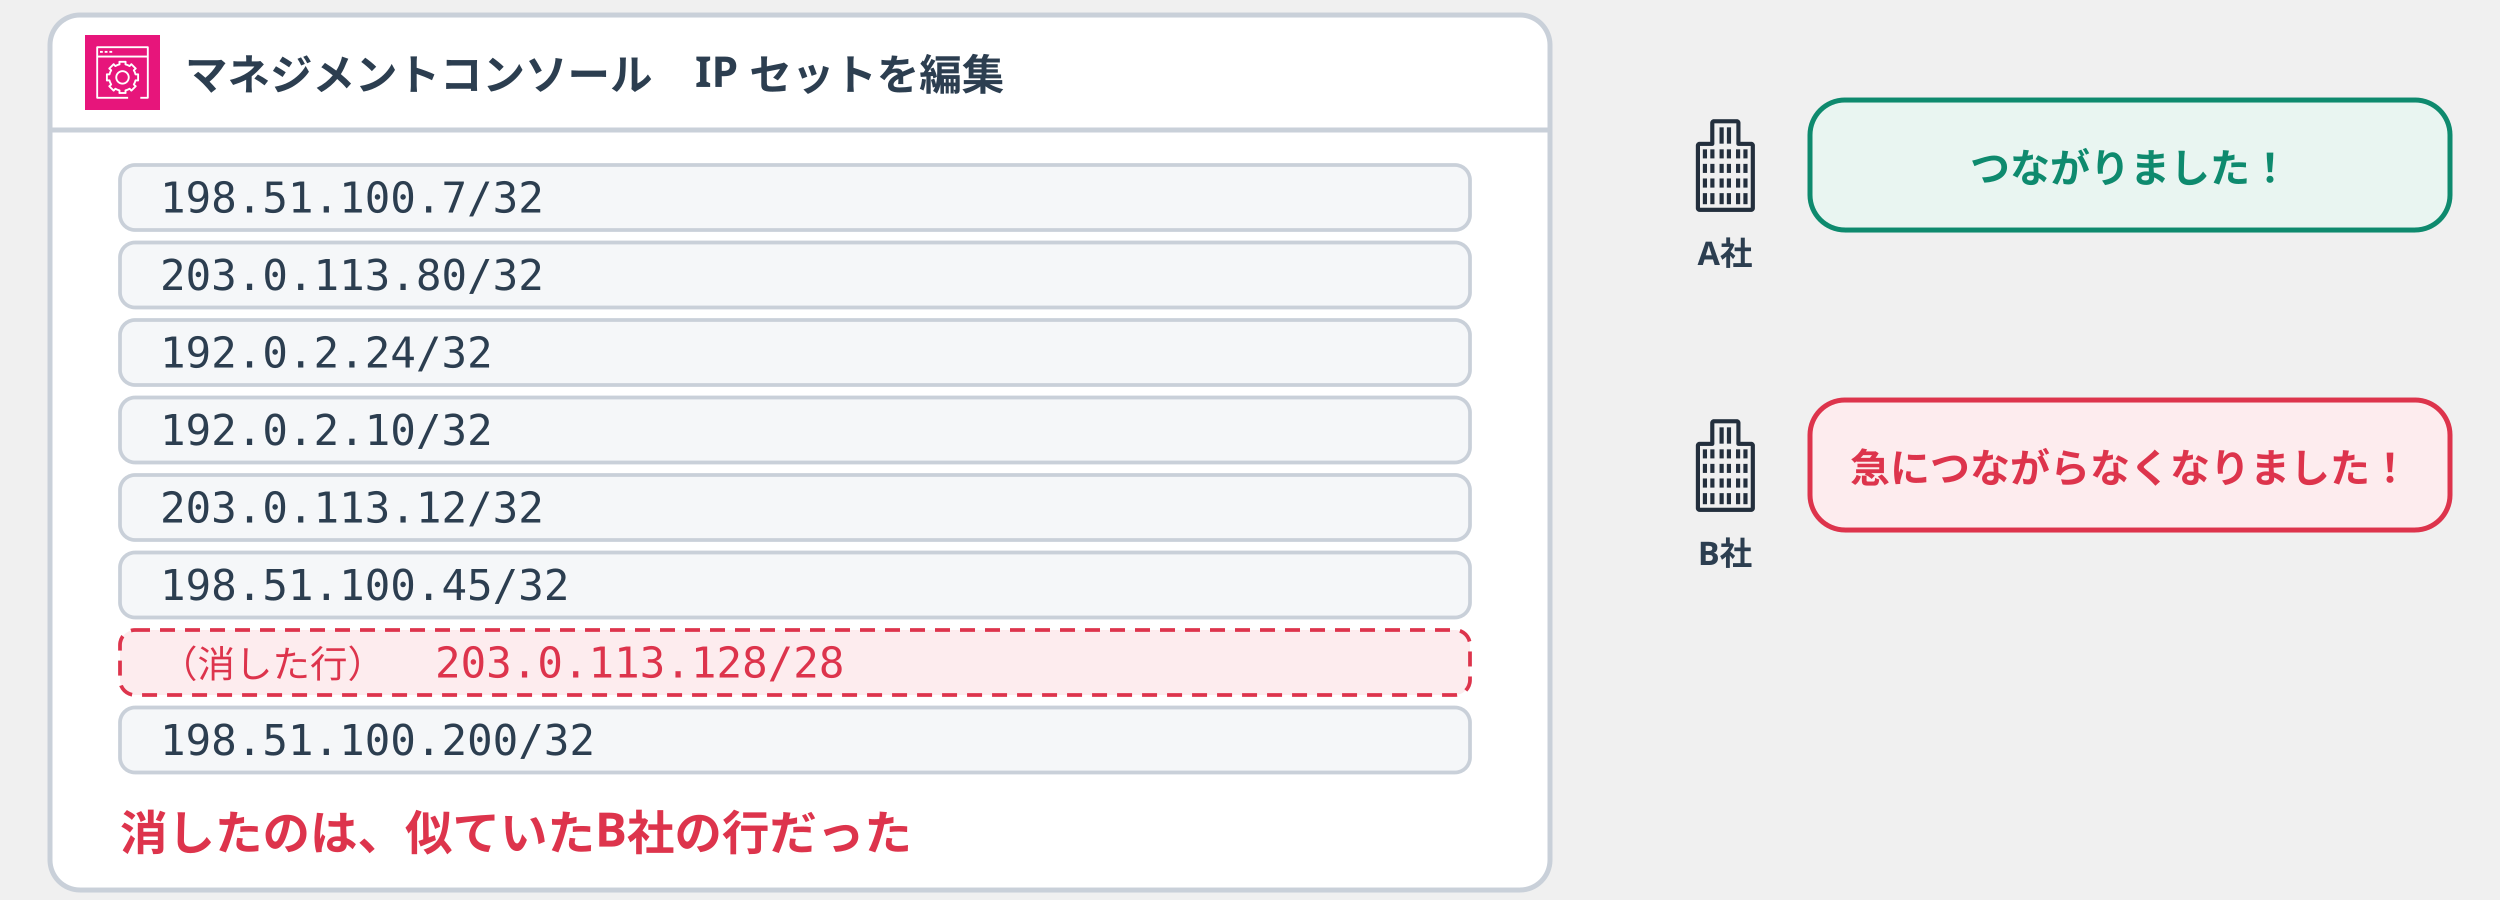
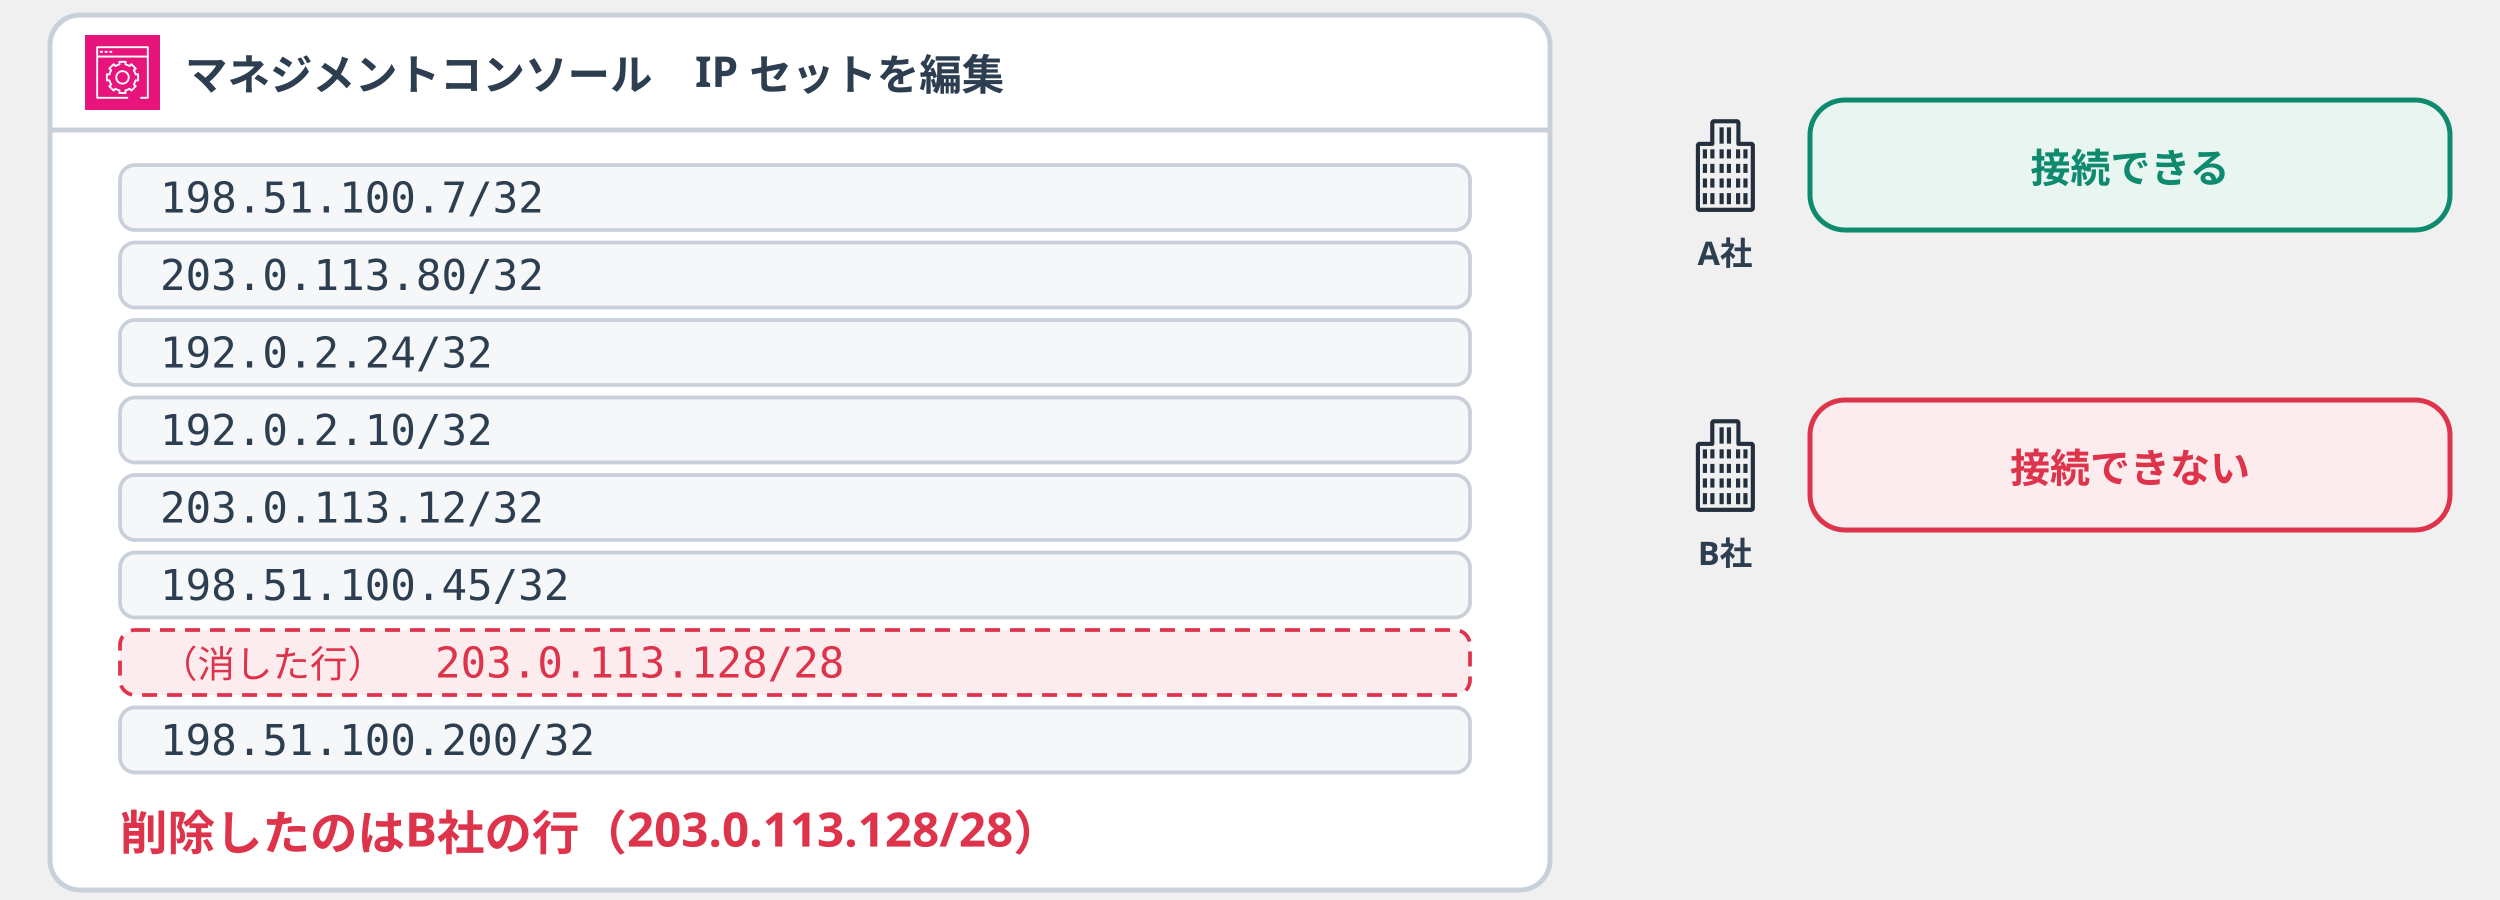
<svg xmlns="http://www.w3.org/2000/svg" viewBox="0 0 1000 360" width="100%" role="img" aria-label="A社はつながったが、B社からつながらなくなったと連絡が来る">
  <defs>
    <marker id="a-i" viewBox="0 0 10 10" refX="9" refY="5" markerWidth="6" markerHeight="6" orient="auto-start-reverse">
      <path d="M0,0 L10,5 L0,10 z" fill="#2c3e50" />
    </marker>
    <marker id="a-g" viewBox="0 0 10 10" refX="9" refY="5" markerWidth="6" markerHeight="6" orient="auto-start-reverse">
      <path d="M0,0 L10,5 L0,10 z" fill="#0E8A6E" />
    </marker>
    <marker id="a-r" viewBox="0 0 10 10" refX="9" refY="5" markerWidth="6" markerHeight="6" orient="auto-start-reverse">
      <path d="M0,0 L10,5 L0,10 z" fill="#DD344C" />
    </marker>
    <marker id="a-x" viewBox="0 0 10 10" refX="9" refY="5" markerWidth="6" markerHeight="6" orient="auto-start-reverse">
      <path d="M0,0 L10,5 L0,10 z" fill="#8a94a3" />
    </marker>
  </defs>
  <rect x="20" y="6" width="600" height="350" rx="12" fill="#ffffff" stroke="#c9d0d9" stroke-width="2" />
  <line x1="20" y1="52" x2="620" y2="52" stroke="#c9d0d9" stroke-width="2" />
  <svg x="34" y="14" width="30" height="30" viewBox="0 0 80 80">
    <g id="console8-Icon-Architecture/64/Arch_AWS-Management-Console_64" stroke="none" stroke-width="1" fill="none" fill-rule="evenodd">
      <g id="console8-Icon-Architecture-BG/64/Management-Governance" fill="#E7157B">
        <rect id="console8-Rectangle" x="0" y="0" width="80" height="80" />
      </g>
      <path d="M26,19 L29,19 L29,17 L26,17 L26,19 Z M21,19 L24,19 L24,17 L21,17 L21,19 Z M16,19 L19,19 L19,17 L16,17 L16,19 Z M14,22 L66,22 L66,14 L14,14 L14,22 Z M67,12 L13,12 C12.447,12 12,12.448 12,13 L12,67 C12,67.552 12.447,68 13,68 L46,68 L46,66 L14,66 L14,24 L66,24 L66,66 L59,66 L59,68 L67,68 C67.553,68 68,67.552 68,67 L68,13 C68,12.448 67.553,12 67,12 L67,12 Z M40,50.878 C36.879,50.878 34.339,48.338 34.339,45.217 C34.339,42.096 36.879,39.557 40,39.557 C43.121,39.557 45.661,42.096 45.661,45.217 C45.661,48.338 43.121,50.878 40,50.878 L40,50.878 Z M40,37.557 C35.775,37.557 32.339,40.993 32.339,45.217 C32.339,49.441 35.775,52.878 40,52.878 C44.225,52.878 47.661,49.441 47.661,45.217 C47.661,40.993 44.225,37.557 40,37.557 L40,37.557 Z M55.652,47.468 L53.946,47.371 C53.491,47.348 53.021,47.672 52.914,48.149 C52.584,49.613 52.009,51.001 51.205,52.277 C50.944,52.69 51.021,53.231 51.385,53.557 L52.659,54.694 L49.477,57.876 L48.344,56.607 C48.018,56.241 47.476,56.166 47.063,56.427 C45.791,57.231 44.401,57.808 42.932,58.139 C42.455,58.247 42.126,58.684 42.154,59.172 L42.251,60.87 L37.749,60.87 L37.847,59.17 C37.875,58.683 37.546,58.246 37.069,58.138 C35.604,57.806 34.214,57.23 32.939,56.424 C32.526,56.164 31.984,56.237 31.659,56.604 L30.523,57.877 L27.341,54.694 L28.613,53.559 C28.978,53.234 29.054,52.692 28.793,52.279 C27.99,51.008 27.415,49.619 27.084,48.149 C26.977,47.672 26.518,47.348 26.052,47.371 L24.348,47.468 L24.348,42.966 L26.058,43.064 C26.518,43.082 26.981,42.763 27.09,42.286 C27.421,40.824 27.996,39.437 28.801,38.164 C29.062,37.75 28.985,37.209 28.621,36.884 L27.341,35.741 L30.524,32.558 L31.666,33.838 C31.991,34.203 32.533,34.277 32.945,34.018 C34.218,33.216 35.604,32.641 37.068,32.311 C37.546,32.203 37.875,31.767 37.847,31.278 L37.749,29.565 L42.251,29.565 L42.154,31.28 C42.126,31.768 42.455,32.204 42.932,32.312 C44.395,32.644 45.78,33.218 47.051,34.021 C47.464,34.281 48.006,34.205 48.331,33.841 L49.476,32.558 L52.659,35.741 L51.381,36.881 C51.017,37.207 50.94,37.749 51.201,38.162 C52.005,39.432 52.58,40.82 52.912,42.287 C53.02,42.763 53.491,43.082 53.944,43.064 L55.652,42.966 L55.652,47.468 Z M56.596,40.909 L54.652,41.02 C54.334,39.907 53.89,38.837 53.327,37.826 L54.781,36.529 C54.986,36.346 55.107,36.086 55.115,35.811 C55.123,35.536 55.017,35.27 54.822,35.076 L50.142,30.396 C49.946,30.201 49.687,30.089 49.406,30.103 C49.131,30.111 48.872,30.231 48.688,30.437 L47.387,31.895 C46.376,31.333 45.309,30.891 44.197,30.573 L44.308,28.622 C44.323,28.348 44.226,28.079 44.036,27.878 C43.848,27.679 43.585,27.565 43.31,27.565 L36.69,27.565 C36.415,27.565 36.152,27.679 35.964,27.879 C35.774,28.079 35.677,28.348 35.692,28.623 L35.804,30.571 C34.691,30.888 33.623,31.331 32.61,31.893 L31.312,30.437 C31.128,30.231 30.869,30.111 30.594,30.103 C30.316,30.091 30.054,30.201 29.858,30.396 L25.178,35.076 C24.983,35.27 24.877,35.536 24.885,35.811 C24.893,36.086 25.014,36.346 25.219,36.529 L26.675,37.828 C26.111,38.84 25.668,39.909 25.35,41.02 L23.404,40.909 C23.132,40.892 22.86,40.992 22.661,41.181 C22.461,41.37 22.348,41.633 22.348,41.908 L22.348,48.527 C22.348,48.802 22.461,49.065 22.661,49.254 C22.86,49.442 23.133,49.542 23.404,49.525 L25.344,49.415 C25.661,50.53 26.104,51.602 26.667,52.614 L25.219,53.906 C25.014,54.089 24.893,54.349 24.885,54.624 C24.877,54.899 24.983,55.165 25.178,55.359 L29.858,60.04 C30.054,60.234 30.313,60.343 30.594,60.332 C30.869,60.324 31.129,60.204 31.312,59.998 L32.604,58.55 C33.618,59.115 34.689,59.559 35.803,59.877 L35.692,61.813 C35.677,62.087 35.774,62.356 35.963,62.556 C36.152,62.756 36.415,62.87 36.69,62.87 L43.31,62.87 C43.585,62.87 43.848,62.756 44.036,62.556 C44.226,62.356 44.323,62.087 44.308,61.813 L44.197,59.879 C45.313,59.561 46.386,59.117 47.399,58.553 L48.688,59.998 C48.871,60.204 49.131,60.324 49.406,60.332 C49.663,60.346 49.948,60.234 50.142,60.04 L54.822,55.359 C55.017,55.165 55.123,54.899 55.115,54.624 C55.107,54.349 54.986,54.089 54.781,53.906 L53.33,52.612 C53.894,51.598 54.337,50.527 54.654,49.415 L56.596,49.525 C56.866,49.542 57.14,49.442 57.339,49.254 C57.539,49.065 57.652,48.802 57.652,48.527 L57.652,41.908 C57.652,41.633 57.539,41.37 57.339,41.181 C57.14,40.992 56.867,40.893 56.596,40.909 L56.596,40.909 Z" id="console8-AWS-Management-Console_Icon_64_Squid" fill="#FFFFFF" />
    </g>
  </svg>
  <text x="74" y="36" font-family="'Noto Sans JP', 'Hiragino Sans', sans-serif" font-size="17" font-weight="bold" fill="#2c3e50" text-anchor="start">マネジメントコンソール　IP セットを編集</text>
  <rect x="48" y="66" width="540" height="26" rx="6" fill="#f5f7f9" stroke="#c9d0d9" stroke-width="1.5" />
  <text x="64" y="85" font-family="'Fira Code', monospace" font-size="17" font-weight="normal" fill="#2c3e50" text-anchor="start">198.51.100.7/32</text>
  <rect x="48" y="97" width="540" height="26" rx="6" fill="#f5f7f9" stroke="#c9d0d9" stroke-width="1.5" />
  <text x="64" y="116" font-family="'Fira Code', monospace" font-size="17" font-weight="normal" fill="#2c3e50" text-anchor="start">203.0.113.80/32</text>
  <rect x="48" y="128" width="540" height="26" rx="6" fill="#f5f7f9" stroke="#c9d0d9" stroke-width="1.5" />
  <text x="64" y="147" font-family="'Fira Code', monospace" font-size="17" font-weight="normal" fill="#2c3e50" text-anchor="start">192.0.2.24/32</text>
  <rect x="48" y="159" width="540" height="26" rx="6" fill="#f5f7f9" stroke="#c9d0d9" stroke-width="1.5" />
  <text x="64" y="178" font-family="'Fira Code', monospace" font-size="17" font-weight="normal" fill="#2c3e50" text-anchor="start">192.0.2.10/32</text>
  <rect x="48" y="190" width="540" height="26" rx="6" fill="#f5f7f9" stroke="#c9d0d9" stroke-width="1.5" />
  <text x="64" y="209" font-family="'Fira Code', monospace" font-size="17" font-weight="normal" fill="#2c3e50" text-anchor="start">203.0.113.12/32</text>
  <rect x="48" y="221" width="540" height="26" rx="6" fill="#f5f7f9" stroke="#c9d0d9" stroke-width="1.5" />
  <text x="64" y="240" font-family="'Fira Code', monospace" font-size="17" font-weight="normal" fill="#2c3e50" text-anchor="start">198.51.100.45/32</text>
  <rect x="48" y="252" width="540" height="26" rx="6" fill="#fdecee" stroke="#DD344C" stroke-width="1.5" stroke-dasharray="6 4" />
  <text x="64" y="271" font-family="'Noto Sans JP', 'Hiragino Sans', sans-serif" font-size="15" font-weight="normal" fill="#DD344C" text-anchor="start">（消した行）</text>
  <text x="174" y="271" font-family="'Fira Code', monospace" font-size="17" font-weight="normal" fill="#DD344C" text-anchor="start">203.0.113.128/28</text>
  <rect x="48" y="283" width="540" height="26" rx="6" fill="#f5f7f9" stroke="#c9d0d9" stroke-width="1.5" />
  <text x="64" y="302" font-family="'Fira Code', monospace" font-size="17" font-weight="normal" fill="#2c3e50" text-anchor="start">198.51.100.200/32</text>
-   <text x="48" y="340" font-family="'Noto Sans JP', 'Hiragino Sans', sans-serif" font-size="19" font-weight="bold" fill="#DD344C" text-anchor="start">消したのは、似ていたB社の行だった</text>
+   <text x="48" y="340" font-family="'Noto Sans JP', 'Hiragino Sans', sans-serif" font-size="19" font-weight="bold" fill="#DD344C" text-anchor="start">削除したのはB社の行（203.0.113.128/28）</text>
  <svg x="670" y="46" width="40" height="40" viewBox="0 0 48 48">
    <g id="office9-Icon-Resource/General-Resource/Res_Office-building_48" stroke="none" stroke-width="1" fill="none" fill-rule="evenodd">
      <path d="M32.82,42.821 L34.82,42.821 L34.82,37.514 L32.82,37.514 L32.82,42.821 Z M29.287,42.822 L31.287,42.822 L31.287,37.515 L29.287,37.515 L29.287,42.822 Z M24.88,42.822 L26.88,42.822 L26.88,37.515 L24.88,37.515 L24.88,42.822 Z M21.388,42.822 L23.388,42.822 L23.388,37.515 L21.388,37.515 L21.388,42.822 Z M16.941,42.822 L18.941,42.822 L18.941,37.515 L16.941,37.515 L16.941,42.822 Z M13.366,42.822 L15.366,42.822 L15.366,37.515 L13.366,37.515 L13.366,42.822 Z M32.82,34.841 L34.82,34.841 L34.82,30.476 L32.82,30.476 L32.82,34.841 Z M29.287,34.841 L31.287,34.841 L31.287,30.476 L29.287,30.476 L29.287,34.841 Z M24.88,34.841 L26.88,34.841 L26.88,30.476 L24.88,30.476 L24.88,34.841 Z M21.388,34.841 L23.388,34.841 L23.388,30.476 L21.388,30.476 L21.388,34.841 Z M16.941,34.841 L18.941,34.841 L18.941,30.476 L16.941,30.476 L16.941,34.841 Z M13.366,34.841 L15.366,34.841 L15.366,30.476 L13.366,30.476 L13.366,34.841 Z M32.82,27.815 L34.82,27.815 L34.82,23.451 L32.82,23.451 L32.82,27.815 Z M29.287,27.815 L31.287,27.815 L31.287,23.451 L29.287,23.451 L29.287,27.815 Z M24.88,27.815 L26.88,27.815 L26.88,23.451 L24.88,23.451 L24.88,27.815 Z M21.388,27.815 L23.388,27.815 L23.388,23.451 L21.388,23.451 L21.388,27.815 Z M16.941,27.815 L18.941,27.815 L18.941,23.451 L16.941,23.451 L16.941,27.815 Z M13.366,27.815 L15.366,27.815 L15.366,23.451 L13.366,23.451 L13.366,27.815 Z M32.82,20.832 L34.82,20.832 L34.82,16.468 L32.82,16.468 L32.82,20.832 Z M29.287,20.832 L31.287,20.832 L31.287,16.468 L29.287,16.468 L29.287,20.832 Z M24.88,20.832 L26.88,20.832 L26.88,16.468 L24.88,16.468 L24.88,20.832 Z M21.388,20.832 L23.388,20.832 L23.388,16.468 L21.388,16.468 L21.388,20.832 Z M16.941,20.832 L18.941,20.832 L18.941,16.468 L16.941,16.468 L16.941,20.832 Z M13.366,20.832 L15.366,20.832 L15.366,16.468 L13.366,16.468 L13.366,20.832 Z M24.908,13.747 L26.908,13.747 L26.908,5.923 L24.908,5.923 L24.908,13.747 Z M21.375,13.747 L23.375,13.747 L23.375,5.923 L21.375,5.923 L21.375,13.747 Z M36.353,44.523 L12,44.523 L12,14.849 L17.899,14.849 C18.452,14.849 18.899,14.401 18.899,13.849 L18.899,4 L29.44,4 L29.44,13.849 C29.44,14.401 29.887,14.849 30.44,14.849 L36.353,14.849 L36.353,44.523 Z M36.564,12.849 L31.44,12.849 L31.44,3.789 C31.44,2.803 30.637,2 29.651,2 L18.688,2 C17.702,2 16.899,2.803 16.899,3.789 L16.899,12.849 L11.789,12.849 C10.802,12.849 10,13.651 10,14.638 L10,44.734 C10,45.721 10.802,46.523 11.789,46.523 L36.564,46.523 C37.55,46.523 38.353,45.721 38.353,44.734 L38.353,14.638 C38.353,13.651 37.55,12.849 36.564,12.849 L36.564,12.849 Z" id="office9-Fill-14" fill="#232F3D" />
    </g>
  </svg>
  <text x="690" y="106" font-family="'Noto Sans JP', 'Hiragino Sans', sans-serif" font-size="13" font-weight="bold" fill="#2c3e50" text-anchor="middle">A社</text>
  <rect x="724" y="40" width="256" height="52" rx="14" fill="#e9f5f1" stroke="#0E8A6E" stroke-width="2" />
-   <text x="852" y="73" font-family="'Noto Sans JP', 'Hiragino Sans', sans-serif" font-size="16" font-weight="bold" fill="#0E8A6E" text-anchor="middle">つながりました！</text>
+   <text x="852" y="73" font-family="'Noto Sans JP', 'Hiragino Sans', sans-serif" font-size="16" font-weight="bold" fill="#0E8A6E" text-anchor="middle">接続できる</text>
  <svg x="670" y="166" width="40" height="40" viewBox="0 0 48 48">
    <g id="office10-Icon-Resource/General-Resource/Res_Office-building_48" stroke="none" stroke-width="1" fill="none" fill-rule="evenodd">
      <path d="M32.82,42.821 L34.82,42.821 L34.82,37.514 L32.82,37.514 L32.82,42.821 Z M29.287,42.822 L31.287,42.822 L31.287,37.515 L29.287,37.515 L29.287,42.822 Z M24.88,42.822 L26.88,42.822 L26.88,37.515 L24.88,37.515 L24.88,42.822 Z M21.388,42.822 L23.388,42.822 L23.388,37.515 L21.388,37.515 L21.388,42.822 Z M16.941,42.822 L18.941,42.822 L18.941,37.515 L16.941,37.515 L16.941,42.822 Z M13.366,42.822 L15.366,42.822 L15.366,37.515 L13.366,37.515 L13.366,42.822 Z M32.82,34.841 L34.82,34.841 L34.82,30.476 L32.82,30.476 L32.82,34.841 Z M29.287,34.841 L31.287,34.841 L31.287,30.476 L29.287,30.476 L29.287,34.841 Z M24.88,34.841 L26.88,34.841 L26.88,30.476 L24.88,30.476 L24.88,34.841 Z M21.388,34.841 L23.388,34.841 L23.388,30.476 L21.388,30.476 L21.388,34.841 Z M16.941,34.841 L18.941,34.841 L18.941,30.476 L16.941,30.476 L16.941,34.841 Z M13.366,34.841 L15.366,34.841 L15.366,30.476 L13.366,30.476 L13.366,34.841 Z M32.82,27.815 L34.82,27.815 L34.82,23.451 L32.82,23.451 L32.82,27.815 Z M29.287,27.815 L31.287,27.815 L31.287,23.451 L29.287,23.451 L29.287,27.815 Z M24.88,27.815 L26.88,27.815 L26.88,23.451 L24.88,23.451 L24.88,27.815 Z M21.388,27.815 L23.388,27.815 L23.388,23.451 L21.388,23.451 L21.388,27.815 Z M16.941,27.815 L18.941,27.815 L18.941,23.451 L16.941,23.451 L16.941,27.815 Z M13.366,27.815 L15.366,27.815 L15.366,23.451 L13.366,23.451 L13.366,27.815 Z M32.82,20.832 L34.82,20.832 L34.82,16.468 L32.82,16.468 L32.82,20.832 Z M29.287,20.832 L31.287,20.832 L31.287,16.468 L29.287,16.468 L29.287,20.832 Z M24.88,20.832 L26.88,20.832 L26.88,16.468 L24.88,16.468 L24.88,20.832 Z M21.388,20.832 L23.388,20.832 L23.388,16.468 L21.388,16.468 L21.388,20.832 Z M16.941,20.832 L18.941,20.832 L18.941,16.468 L16.941,16.468 L16.941,20.832 Z M13.366,20.832 L15.366,20.832 L15.366,16.468 L13.366,16.468 L13.366,20.832 Z M24.908,13.747 L26.908,13.747 L26.908,5.923 L24.908,5.923 L24.908,13.747 Z M21.375,13.747 L23.375,13.747 L23.375,5.923 L21.375,5.923 L21.375,13.747 Z M36.353,44.523 L12,44.523 L12,14.849 L17.899,14.849 C18.452,14.849 18.899,14.401 18.899,13.849 L18.899,4 L29.44,4 L29.44,13.849 C29.44,14.401 29.887,14.849 30.44,14.849 L36.353,14.849 L36.353,44.523 Z M36.564,12.849 L31.44,12.849 L31.44,3.789 C31.44,2.803 30.637,2 29.651,2 L18.688,2 C17.702,2 16.899,2.803 16.899,3.789 L16.899,12.849 L11.789,12.849 C10.802,12.849 10,13.651 10,14.638 L10,44.734 C10,45.721 10.802,46.523 11.789,46.523 L36.564,46.523 C37.55,46.523 38.353,45.721 38.353,44.734 L38.353,14.638 C38.353,13.651 37.55,12.849 36.564,12.849 L36.564,12.849 Z" id="office10-Fill-14" fill="#232F3D" />
    </g>
  </svg>
  <text x="690" y="226" font-family="'Noto Sans JP', 'Hiragino Sans', sans-serif" font-size="13" font-weight="bold" fill="#2c3e50" text-anchor="middle">B社</text>
  <rect x="724" y="160" width="256" height="52" rx="14" fill="#fdecee" stroke="#DD344C" stroke-width="2" />
-   <text x="852" y="193" font-family="'Noto Sans JP', 'Hiragino Sans', sans-serif" font-size="16" font-weight="bold" fill="#DD344C" text-anchor="middle">急につながらなくなりました！</text>
+   <text x="852" y="193" font-family="'Noto Sans JP', 'Hiragino Sans', sans-serif" font-size="16" font-weight="bold" fill="#DD344C" text-anchor="middle">接続できない</text>
</svg>
